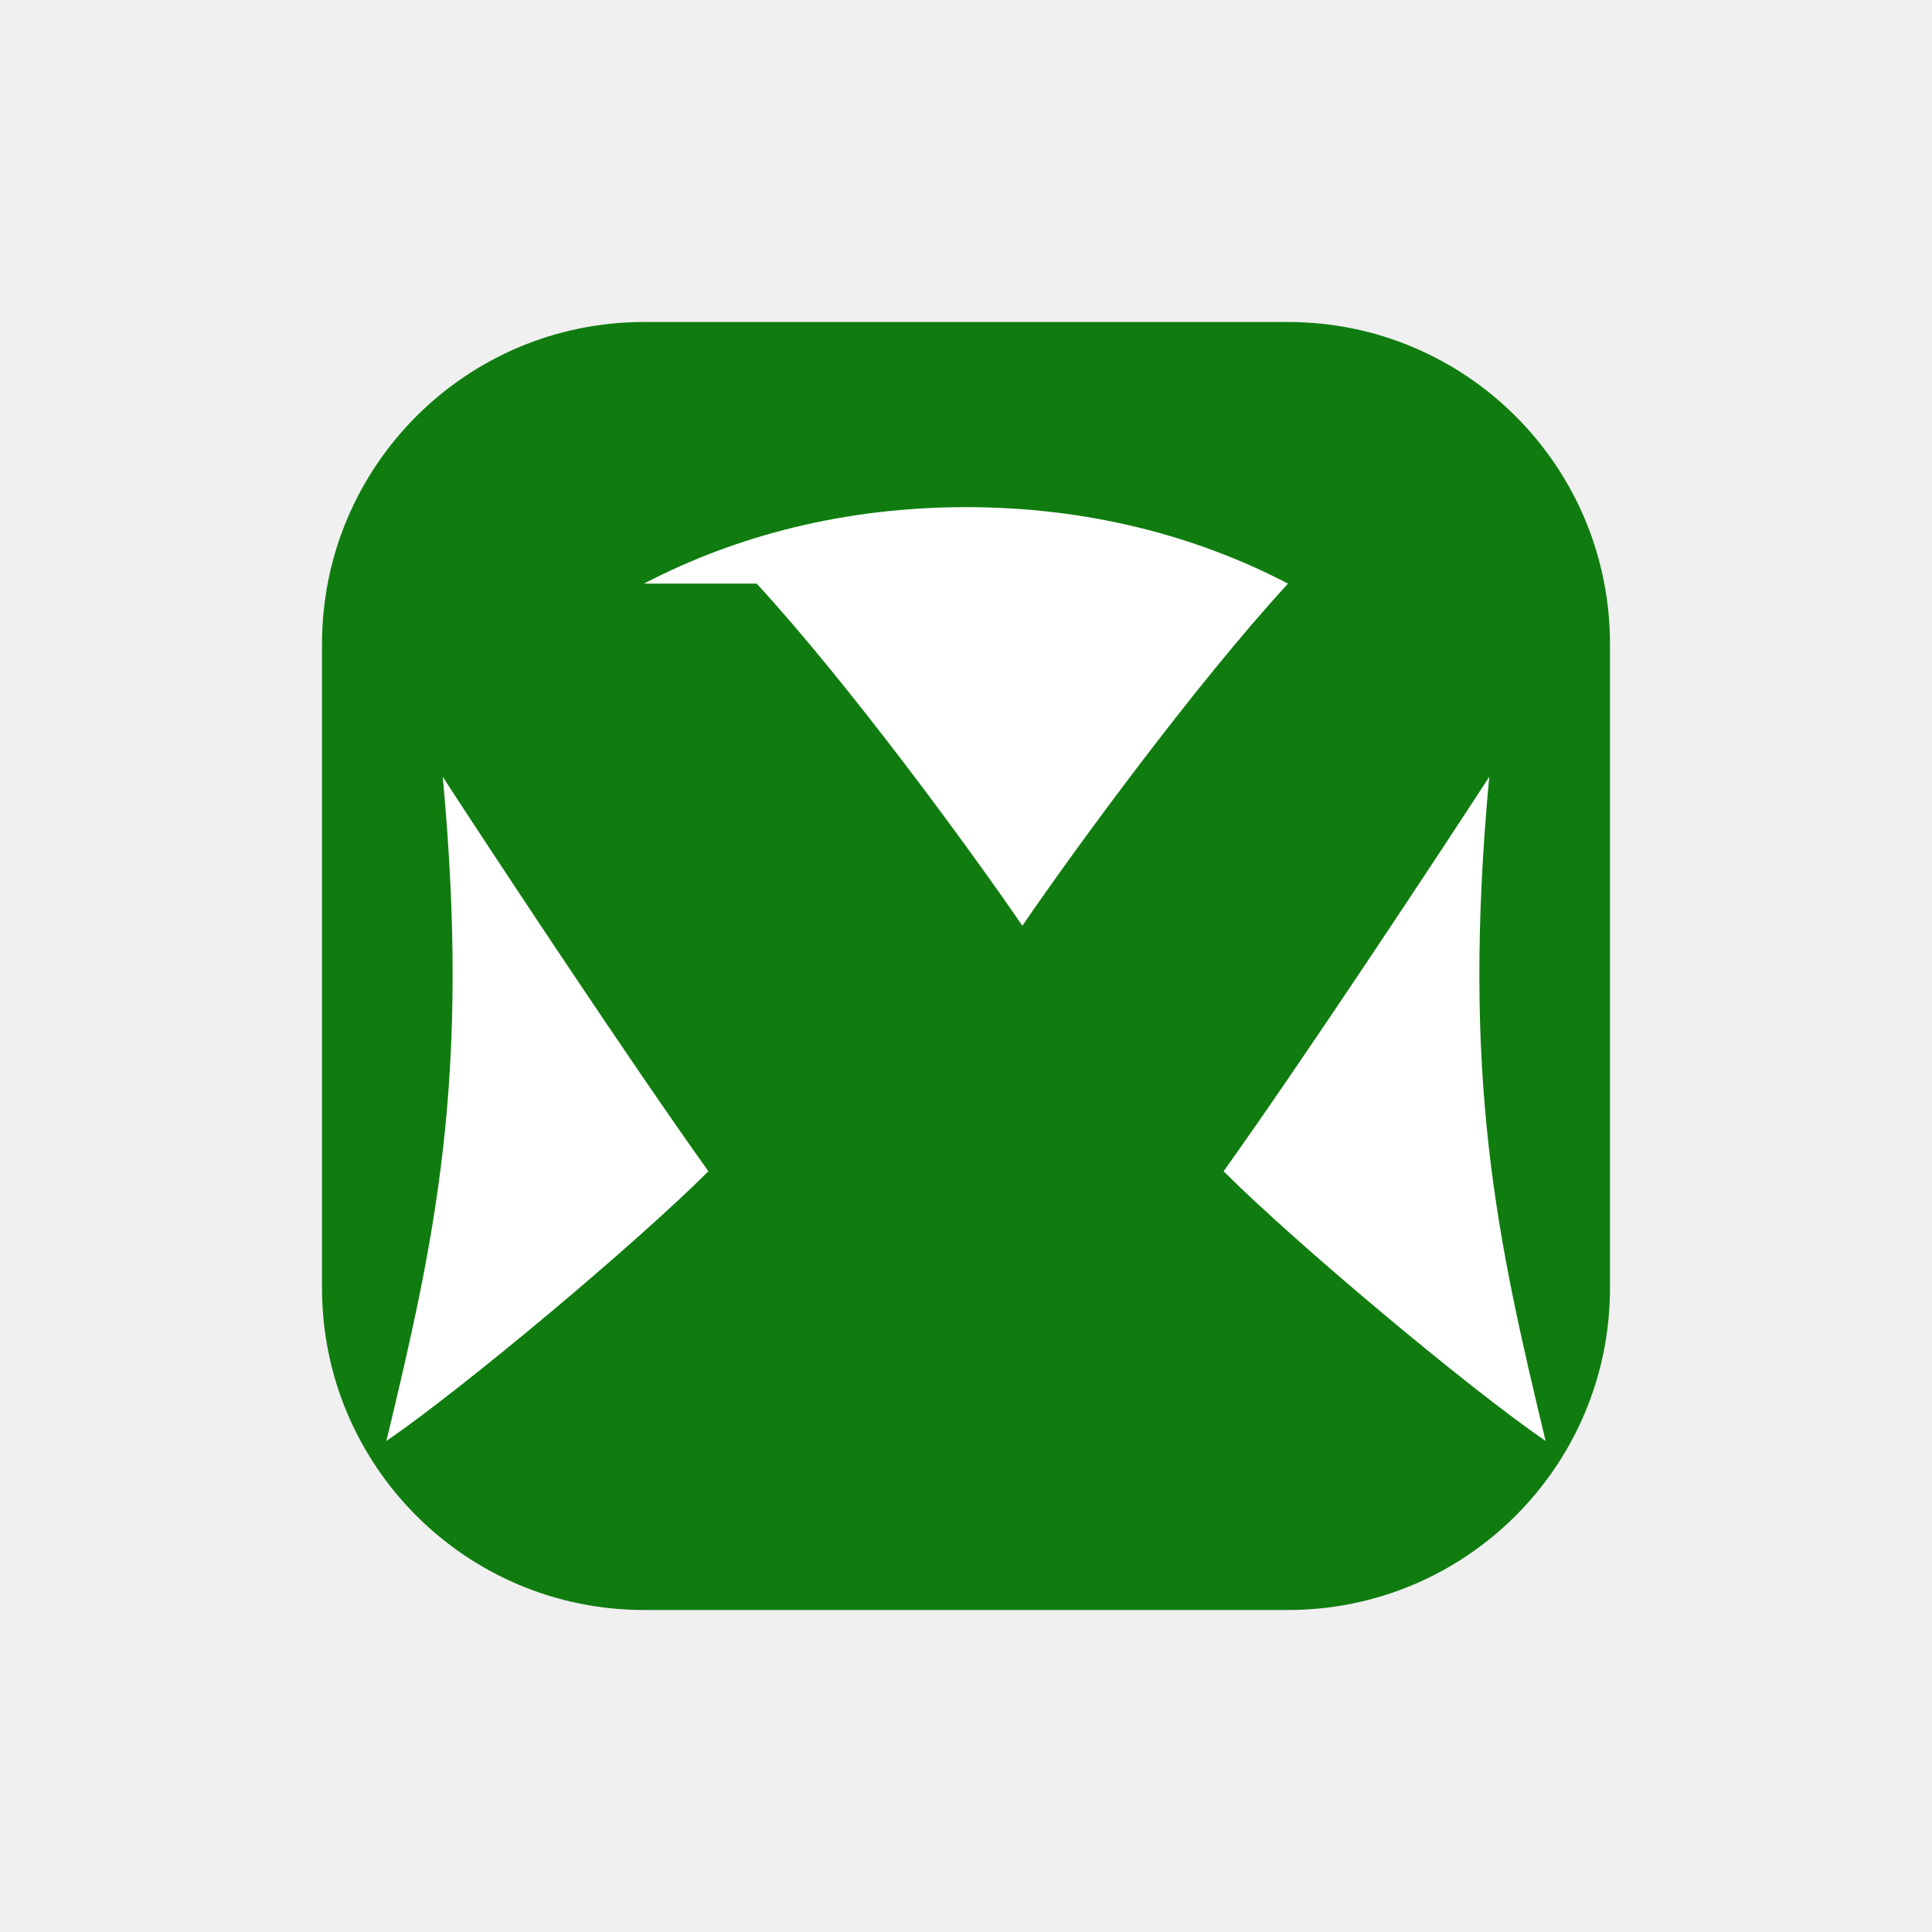
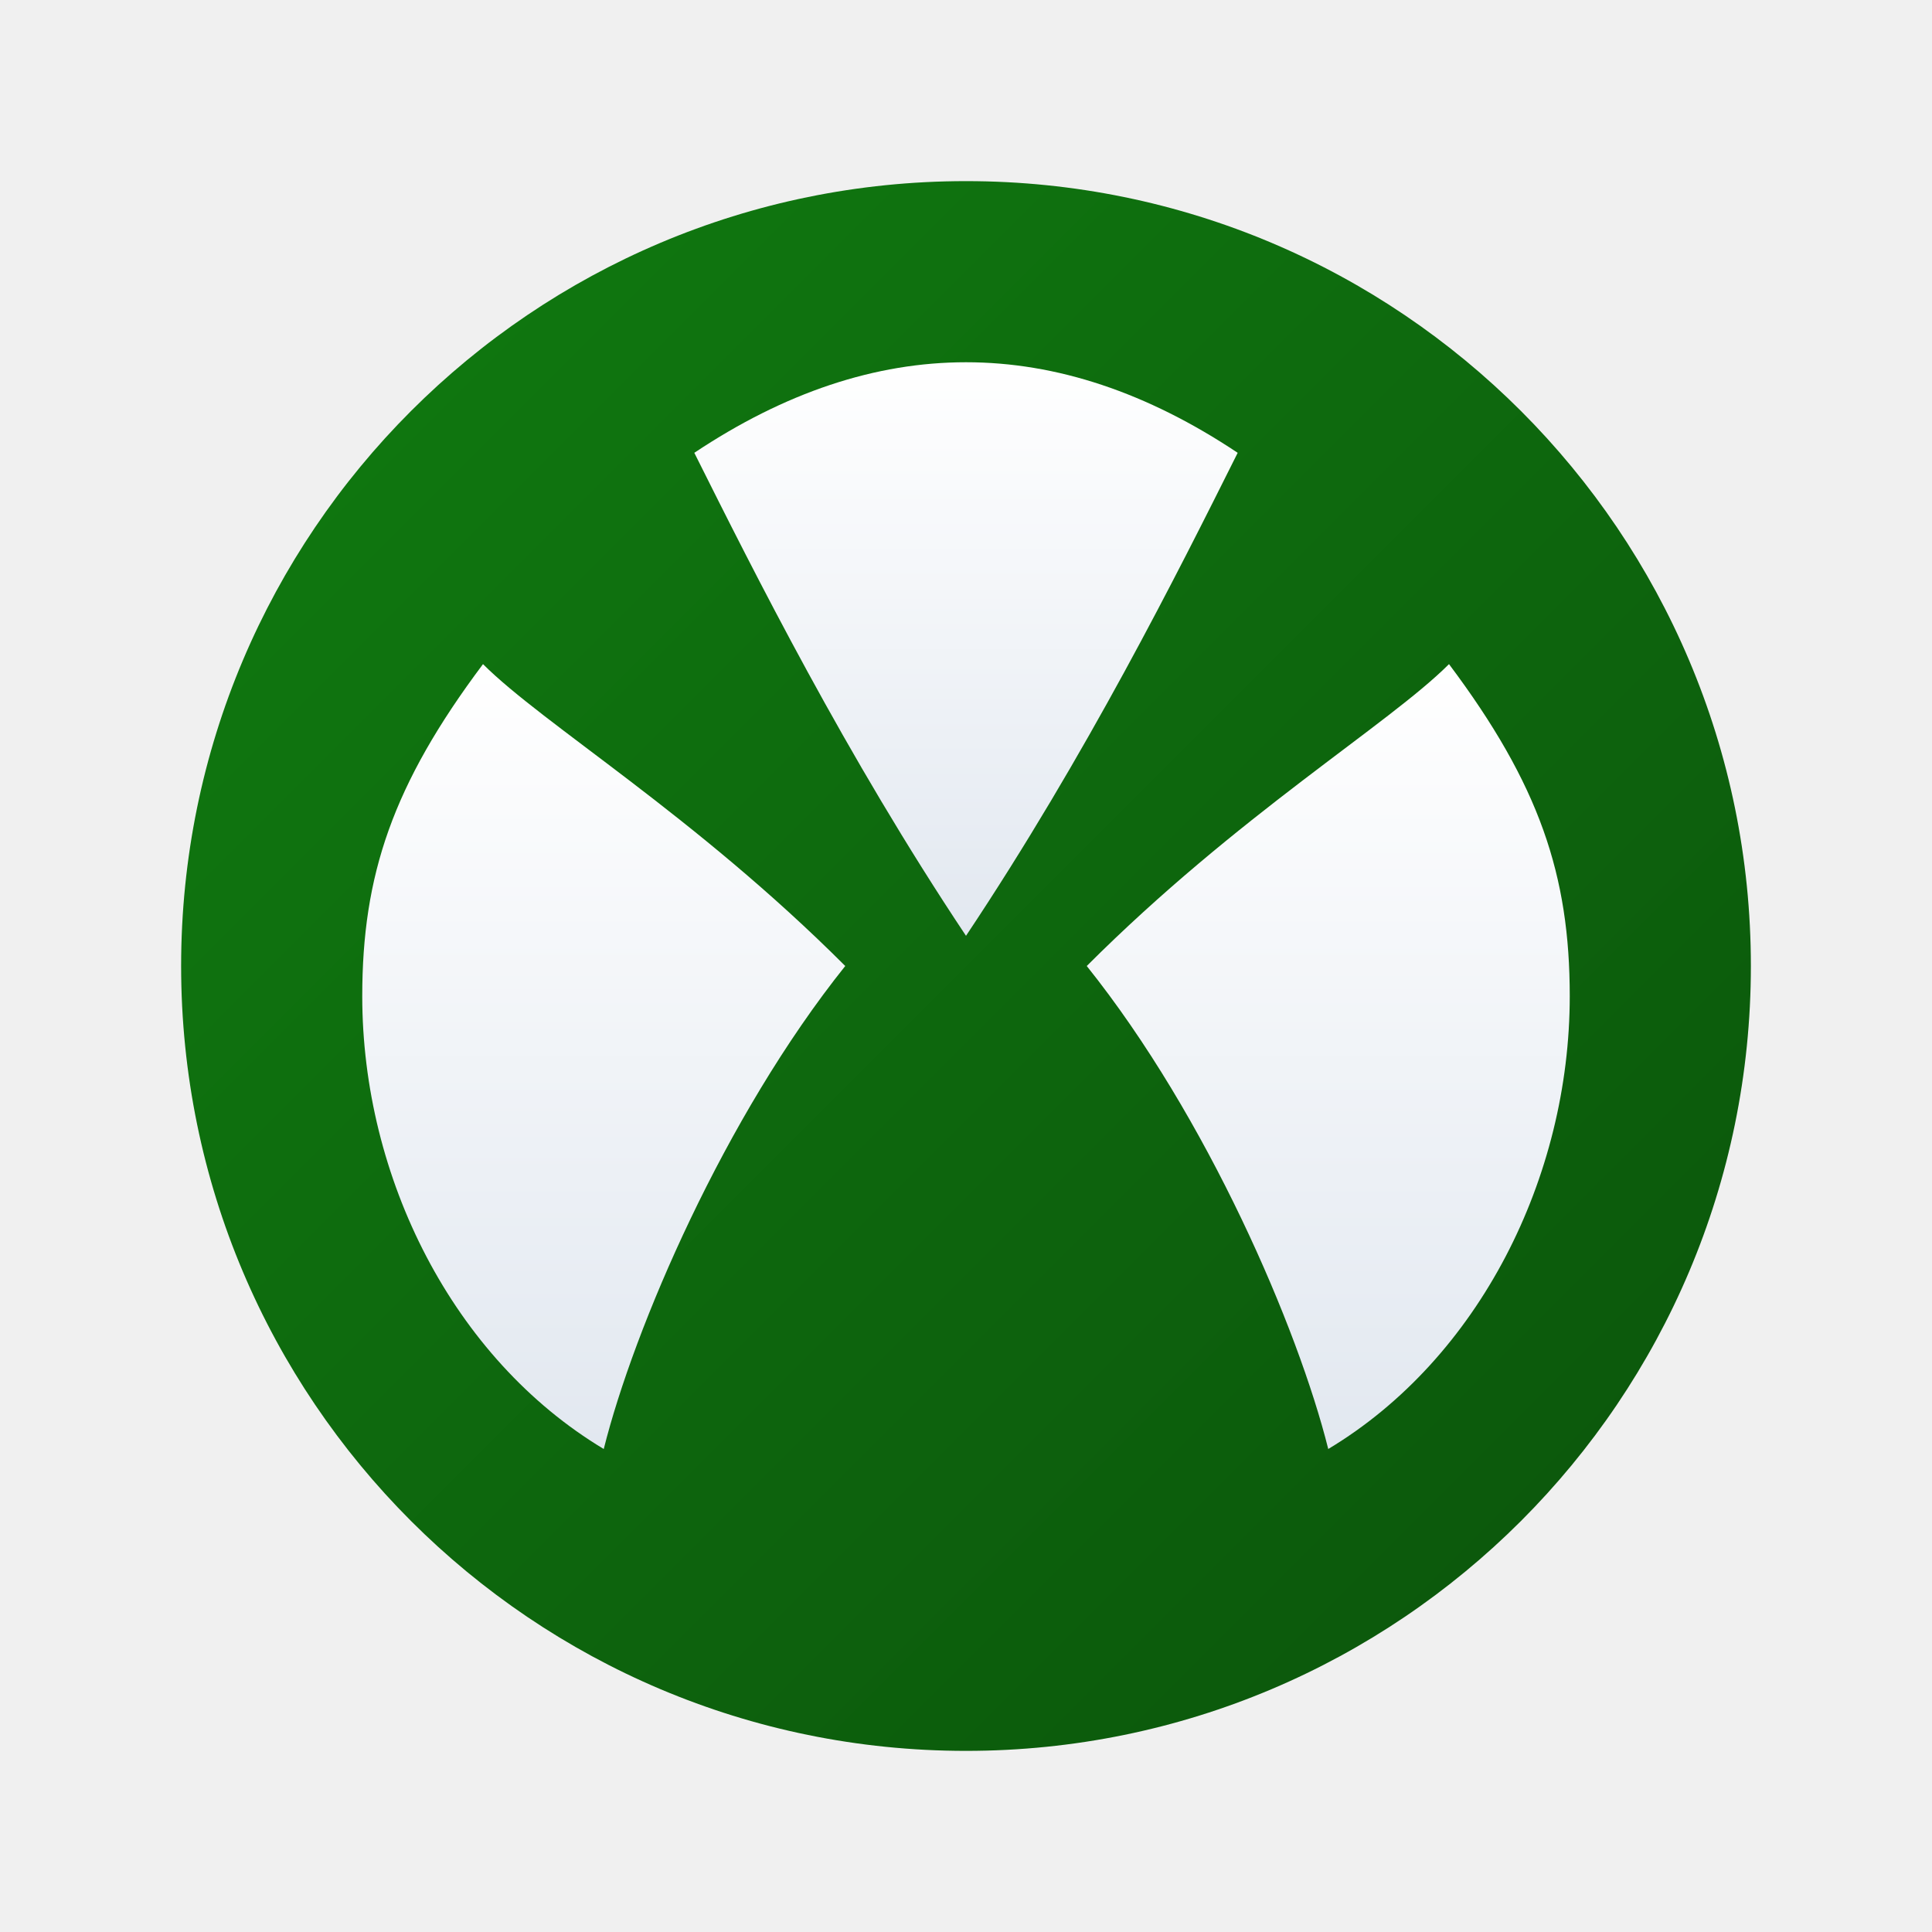
- <svg xmlns="http://www.w3.org/2000/svg" viewBox="0 0 48 48">
-   <rect x="8" y="8" width="32" height="32" rx="8" fill="#107C10" />
-   <path d="M16 14.5c2.3-1.2 5-1.9 8-1.9s5.7.7 8 1.9c-2.3 2.5-5.3 6.6-6.6 8.5-1.3-1.9-4.3-6-6.6-8.5zm-5 4.8c1.3 2 4.6 7 6.6 9.8-1.8 1.8-6.1 5.4-8 6.7 1.2-5 2.1-9 1.4-16.5zm26 0c-.7 7.5.2 11.5 1.4 16.5-1.9-1.3-6.2-4.9-8-6.7 2-2.8 5.3-7.8 6.6-9.8z" fill="#ffffff" />
+ <svg xmlns="http://www.w3.org/2000/svg" viewBox="0 0 64 64" width="64" height="64">
+   <defs>
+     <linearGradient id="xbx1" x1="0%" y1="0%" x2="100%" y2="100%">
+       <stop offset="0%" stop-color="#107C10" />
+       <stop offset="100%" stop-color="#0B530B" />
+     </linearGradient>
+     <linearGradient id="xbx2" x1="0%" y1="0%" x2="0%" y2="100%">
+       <stop offset="0%" stop-color="#FFFFFF" />
+       <stop offset="100%" stop-color="#E2E8F0" />
+     </linearGradient>
+   </defs>
+   <circle cx="32" cy="32" r="26" fill="url(#xbx1)" />
+   <path d="M23 15 C26 13 29 12 32 12 C35 12 38 13 41 15 C39 19 36 25 32 31 C28 25 25 19 23 15 Z" fill="url(#xbx2)" />
+   <path d="M16 22 C13 26 12 29 12 33 C12 39 15 45 20 48 C21 44 24 37 28 32 C23 27 18 24 16 22 Z" fill="url(#xbx2)" />
+   <path d="M48 22 C51 26 52 29 52 33 C52 39 49 45 44 48 C43 44 40 37 36 32 C41 27 46 24 48 22 Z" fill="url(#xbx2)" />
</svg>
